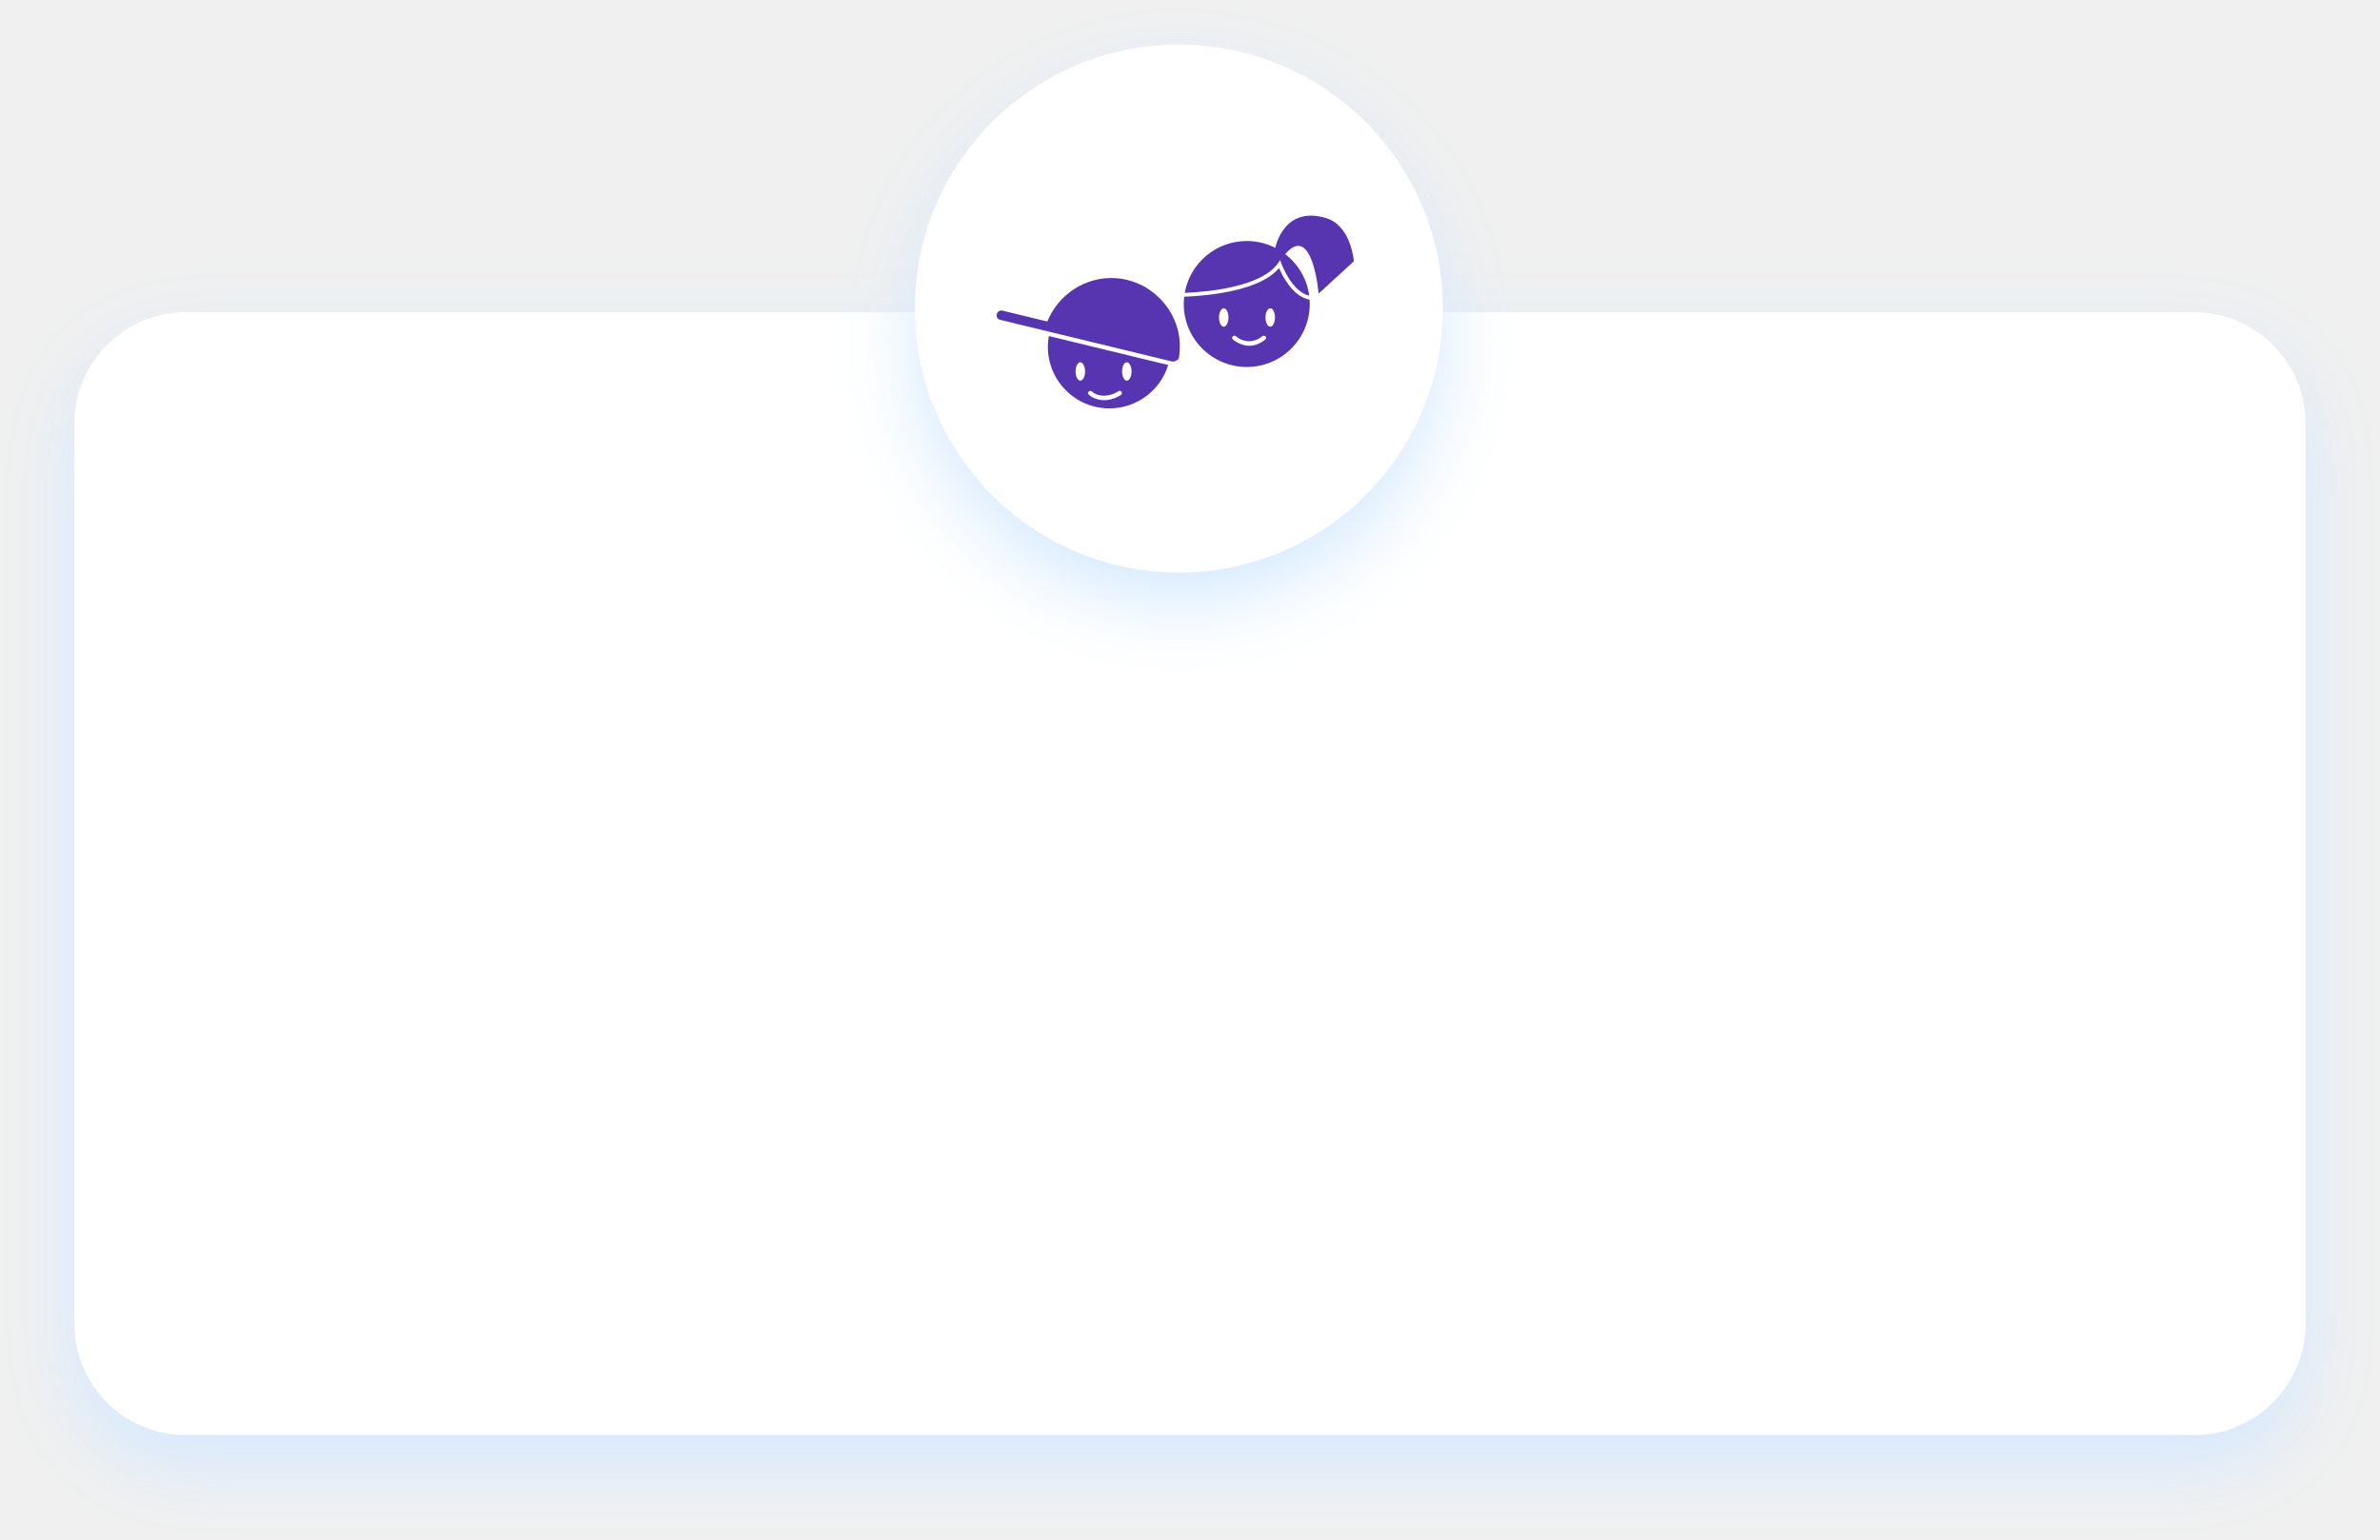
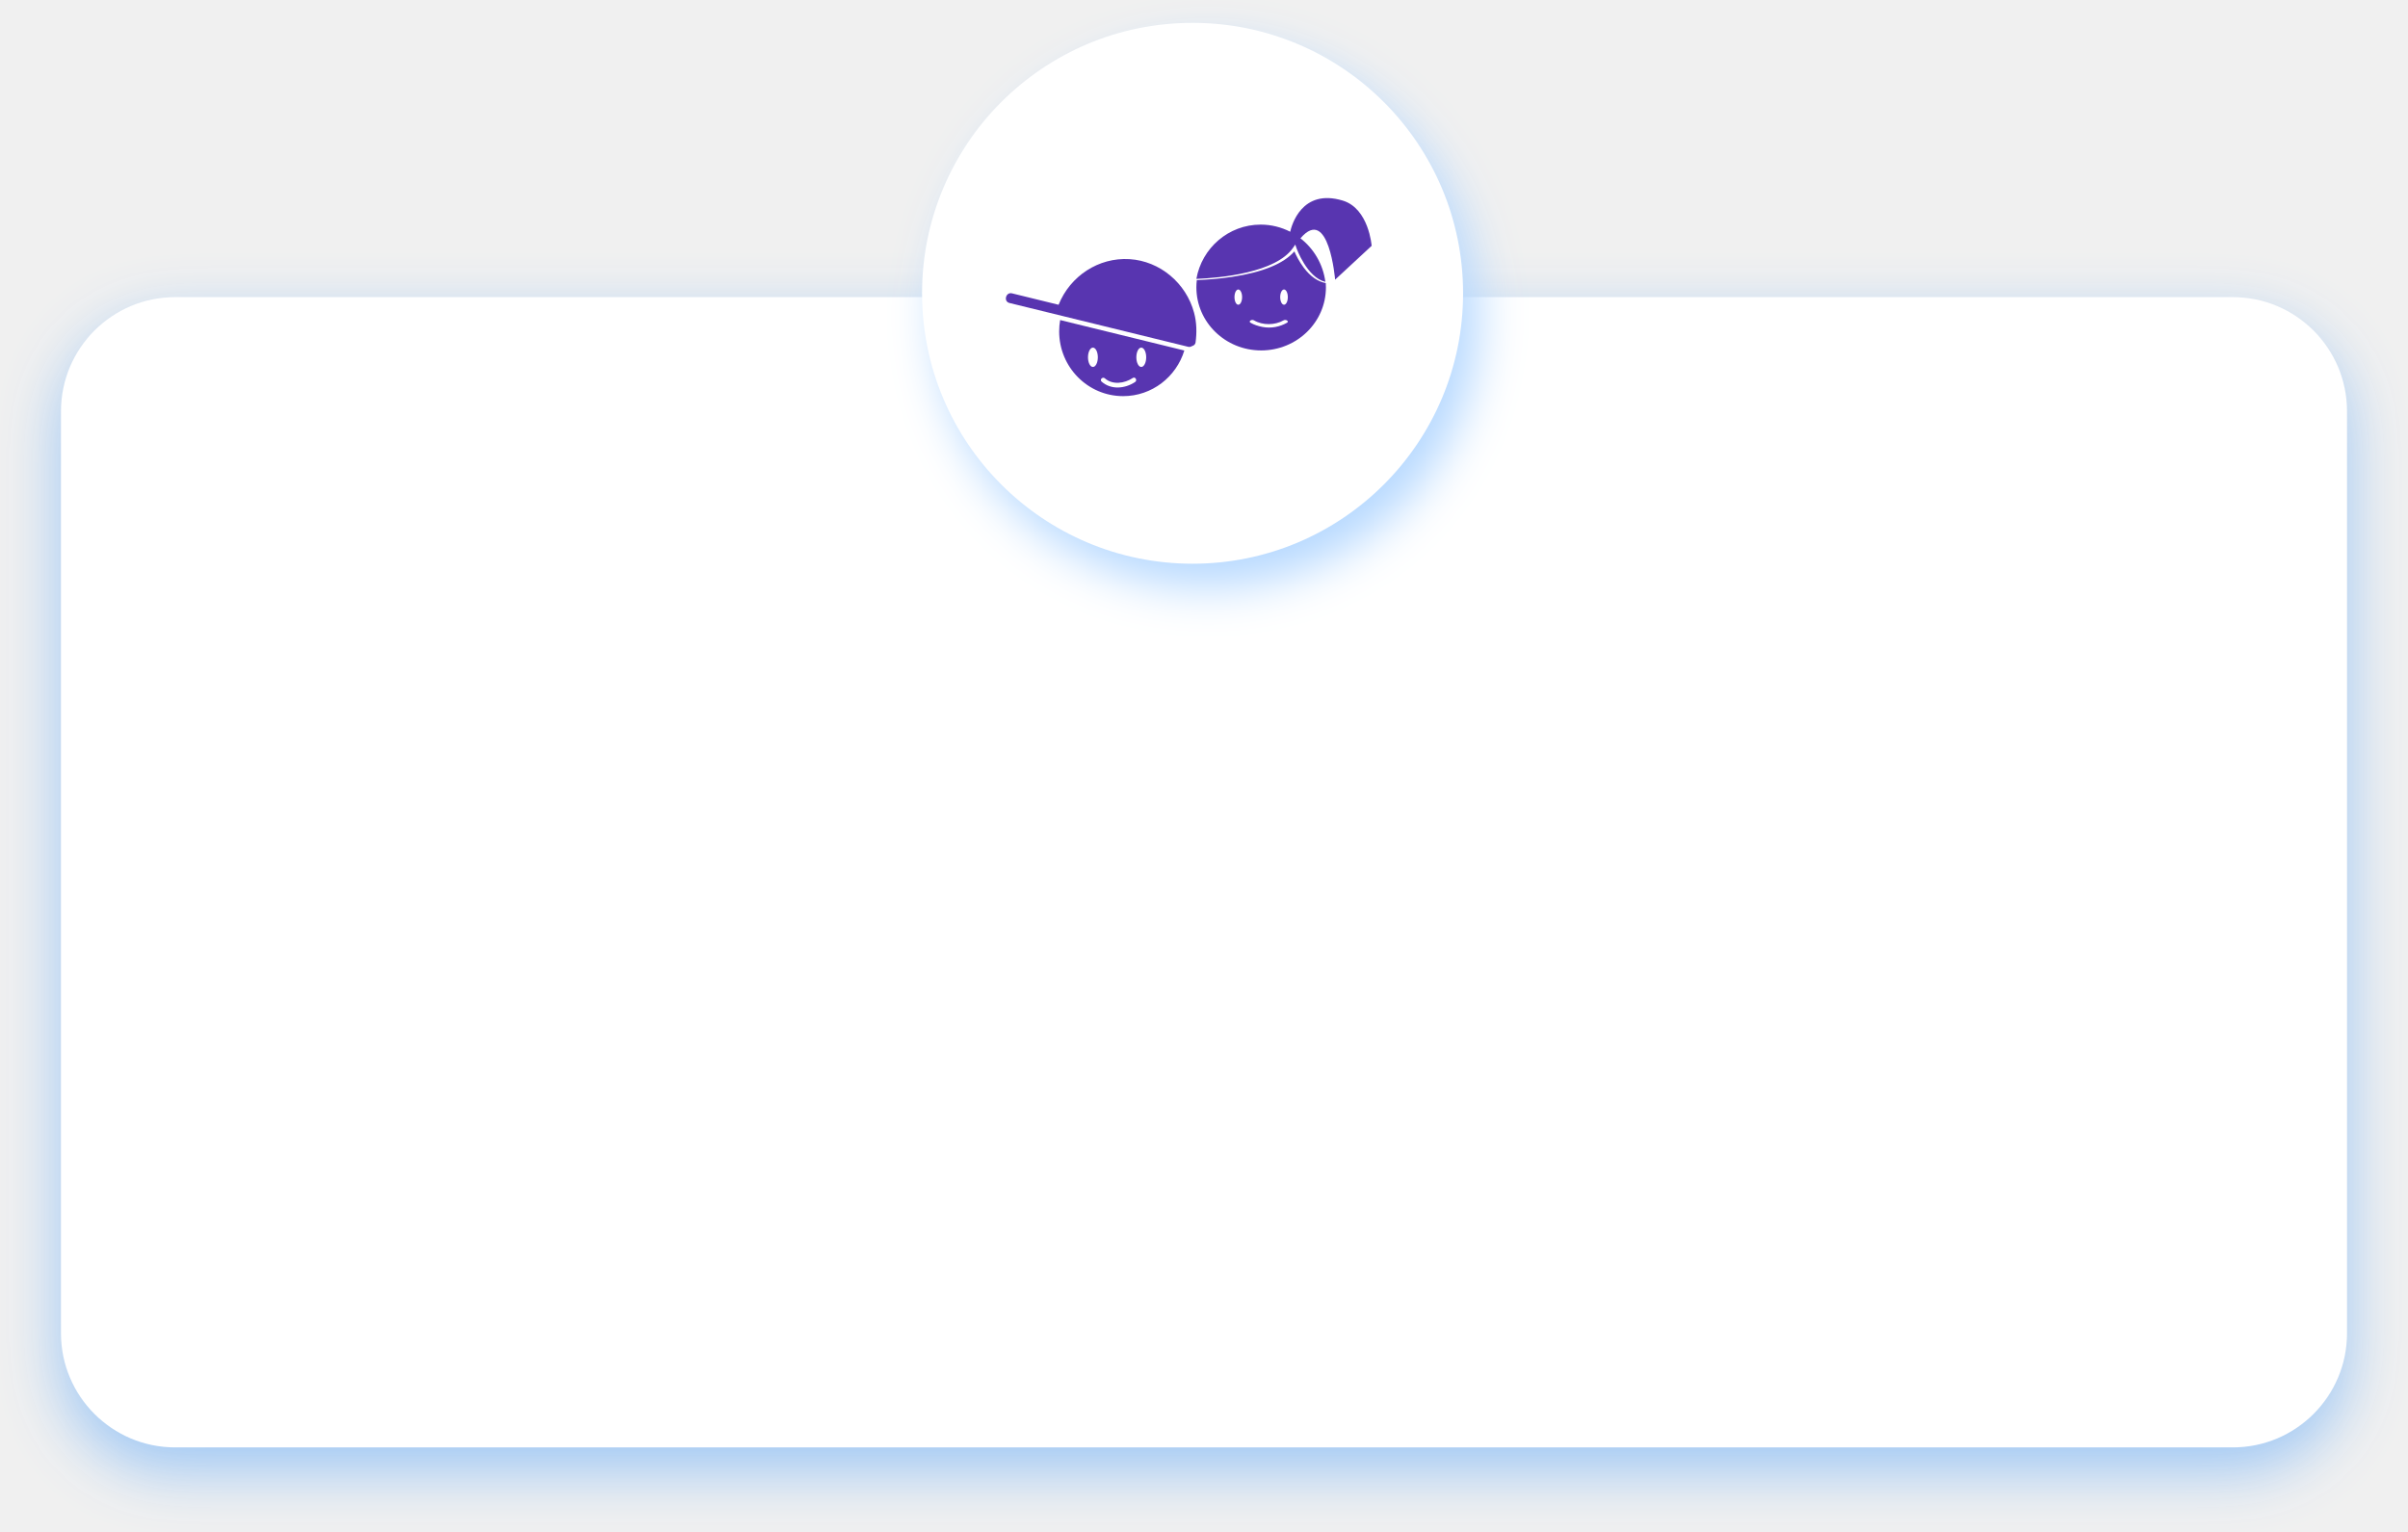
- <svg xmlns="http://www.w3.org/2000/svg" xmlns:xlink="http://www.w3.org/1999/xlink" width="320px" height="207px" viewBox="0 0 320 207" version="1.1">
+ <svg xmlns="http://www.w3.org/2000/svg" xmlns:xlink="http://www.w3.org/1999/xlink" width="316px" height="201px" viewBox="0 0 316 201" version="1.1">
  <defs>
    <rect id="path-1" x="0" y="36" width="300" height="151" rx="15" />
-     <filter x="-5.7%" y="-8.6%" width="111.3%" height="122.5%" filterUnits="objectBoundingBox" id="filter-2">
-       <feOffset dx="0" dy="4" in="SourceAlpha" result="shadowOffsetOuter1" />
-       <feGaussianBlur stdDeviation="5" in="shadowOffsetOuter1" result="shadowBlurOuter1" />
-       <feColorMatrix values="0 0 0 0 0.835   0 0 0 0 0.914   0 0 0 0 1  0 0 0 1 0" type="matrix" in="shadowBlurOuter1" />
+     <filter x="-4.5%" y="-7.0%" width="109.0%" height="117.9%" filterUnits="objectBoundingBox" id="filter-2">
+       <feOffset dx="0" dy="3" in="SourceAlpha" result="shadowOffsetOuter1" />
+       <feGaussianBlur stdDeviation="4" in="shadowOffsetOuter1" result="shadowBlurOuter1" />
+       <feColorMatrix values="0 0 0 0 0.616   0 0 0 0 0.78   0 0 0 0 0.961  0 0 0 1 0" type="matrix" in="shadowBlurOuter1" />
    </filter>
-     <circle id="path-3" cx="35.5" cy="35.5" r="35.5" />
-     <filter x="-23.9%" y="-18.3%" width="147.9%" height="147.9%" filterUnits="objectBoundingBox" id="filter-4">
-       <feOffset dx="0" dy="4" in="SourceAlpha" result="shadowOffsetOuter1" />
-       <feGaussianBlur stdDeviation="5" in="shadowOffsetOuter1" result="shadowBlurOuter1" />
-       <feColorMatrix values="0 0 0 0 0.835   0 0 0 0 0.914   0 0 0 0 1  0 0 0 1 0" type="matrix" in="shadowBlurOuter1" />
+     <circle id="path-3" cx="148.5" cy="35.5" r="35.5" />
+     <filter x="-12.0%" y="-10.6%" width="129.6%" height="129.6%" filterUnits="objectBoundingBox" id="filter-4">
+       <feOffset dx="2" dy="3" in="SourceAlpha" result="shadowOffsetOuter1" />
+       <feGaussianBlur stdDeviation="3" in="shadowOffsetOuter1" result="shadowBlurOuter1" />
+       <feColorMatrix values="0 0 0 0 0.71   0 0 0 0 0.847   0 0 0 0 1  0 0 0 1 0" type="matrix" in="shadowBlurOuter1" />
    </filter>
  </defs>
  <g id="Page-1" stroke="none" stroke-width="1" fill="none" fill-rule="evenodd">
-     <g id="prodeti---desktop" transform="translate(-880, -762)">
+     <g id="prodeti---desktop" transform="translate(-882, -765)">
      <g id="Group-4-Copy-2" transform="translate(890, 768)">
-         <g id="Group-15">
+         <g id="Group-11">
          <g id="Rectangle-5">
            <use fill="black" fill-opacity="1" filter="url(#filter-2)" xlink:href="#path-1" />
            <use fill="#FFFFFF" fill-rule="evenodd" xlink:href="#path-1" />
          </g>
-           <g id="Group-11" transform="translate(113, 0)">
-             <g id="Oval-6-Copy">
-               <use fill="black" fill-opacity="1" filter="url(#filter-4)" xlink:href="#path-3" />
-               <use fill="#FFFFFF" fill-rule="evenodd" xlink:href="#path-3" />
-             </g>
-             <path d="M35.335,38.258 C35.673,39.507 35.701,40.801 35.521,42.076 C35.487,42.315 35.281,42.471 35.055,42.524 C34.924,42.616 34.754,42.656 34.554,42.608 C30.98,41.741 27.405,40.874 23.83,40.007 C19.757,39.02 15.684,38.032 11.611,37.045 C11.56,37.032 11.51,37.02 11.459,37.008 C10.66,36.813 10.991,35.584 11.789,35.777 C13.798,36.264 15.807,36.751 17.816,37.238 C19.306,33.566 22.986,31.158 26.993,31.404 C30.926,31.646 34.311,34.47 35.335,38.258 Z M18.018,39.192 C19.999,39.672 21.98,40.153 23.961,40.633 C27.331,41.45 30.701,42.267 34.072,43.085 C33.031,46.464 29.884,48.921 26.163,48.921 C21.594,48.921 17.89,45.217 17.89,40.648 C17.89,40.151 17.934,39.664 18.018,39.192 Z M22.254,45.19 C22.606,45.19 22.891,44.636 22.891,43.954 C22.891,43.271 22.606,42.718 22.254,42.718 C21.902,42.718 21.617,43.271 21.617,43.954 C21.617,44.636 21.902,45.19 22.254,45.19 Z M28.506,42.718 C28.154,42.718 27.869,43.271 27.869,43.954 C27.869,44.636 28.154,45.189 28.506,45.189 C28.858,45.189 29.143,44.636 29.143,43.954 C29.143,43.271 28.858,42.718 28.506,42.718 Z M27.411,46.599 C26.326,47.314 24.78,47.506 23.798,46.645 C23.51,46.393 23.089,46.812 23.377,47.065 C24.614,48.15 26.413,47.967 27.711,47.112 C28.03,46.902 27.732,46.387 27.411,46.599 Z" id="Combined-Shape" fill="#5835B0" fill-rule="nonzero" />
-             <path d="M55.285,23.323 C58.681,24.343 59.035,29.134 59.035,29.135 L54.295,33.484 C54.295,33.484 53.495,23.886 49.806,28.162 L49.744,28.128 C51.505,29.462 52.728,31.469 53.031,33.767 C50.642,33.202 49.306,29.49 49.29,29.446 L49.126,28.977 L48.841,29.385 C46.599,32.6 39.439,33.254 36.293,33.384 C37,29.42 40.465,26.41 44.633,26.41 C46.012,26.41 47.316,26.742 48.468,27.328 C48.635,26.573 49.932,21.718 55.285,23.323 Z M50.211,32.236 C51.08,33.42 52.055,34.115 53.084,34.298 C53.096,34.491 53.104,34.686 53.104,34.882 C53.104,39.561 49.311,43.353 44.633,43.353 C39.954,43.353 36.161,39.56 36.161,34.882 C36.161,34.55 36.181,34.222 36.218,33.899 C37.354,33.856 39.039,33.745 40.83,33.466 C44.847,32.84 47.584,31.689 48.978,30.041 C49.19,30.542 49.603,31.408 50.211,32.236 Z M41.535,37.933 C41.888,37.933 42.173,37.379 42.173,36.697 C42.173,36.014 41.888,35.461 41.535,35.461 C41.184,35.461 40.899,36.014 40.899,36.697 C40.899,37.379 41.184,37.933 41.535,37.933 Z M47.144,39.635 C47.436,39.386 47.013,38.968 46.724,39.214 C45.686,40.095 44.211,40.122 43.17,39.214 C42.883,38.964 42.461,39.382 42.75,39.635 C43.155,39.988 43.659,40.234 44.171,40.385 C45.252,40.704 46.308,40.344 47.144,39.635 Z M47.788,37.933 C48.14,37.933 48.425,37.38 48.425,36.697 C48.425,36.014 48.14,35.461 47.788,35.461 C47.436,35.461 47.151,36.014 47.151,36.697 C47.151,37.38 47.436,37.933 47.788,37.933 Z" id="Combined-Shape" fill="#5835B0" fill-rule="nonzero" />
+           <g id="Oval-6-Copy">
+             <use fill="black" fill-opacity="1" filter="url(#filter-4)" xlink:href="#path-3" />
+             <use fill="#FFFFFF" fill-rule="evenodd" xlink:href="#path-3" />
          </g>
+           <path d="M148.699,38.054 C149.042,39.336 149.072,40.664 148.889,41.973 C148.855,42.218 148.645,42.379 148.415,42.433 C148.282,42.527 148.11,42.569 147.907,42.519 C144.279,41.629 140.651,40.739 137.023,39.849 C132.889,38.836 128.754,37.822 124.62,36.808 C124.568,36.795 124.518,36.783 124.466,36.77 C123.655,36.571 123.991,35.308 124.801,35.506 C126.84,36.006 128.879,36.506 130.918,37.006 C132.431,33.237 136.166,30.765 140.233,31.018 C144.224,31.266 147.66,34.165 148.699,38.054 Z M131.123,39.012 C133.134,39.505 135.144,39.999 137.155,40.492 C140.576,41.33 143.997,42.17 147.418,43.009 C146.362,46.478 143.167,49 139.391,49 C134.753,49 130.994,45.197 130.994,40.507 C130.994,39.997 131.038,39.497 131.123,39.012 Z M135.423,45.169 C135.78,45.169 136.069,44.601 136.069,43.901 C136.069,43.2 135.78,42.632 135.423,42.632 C135.066,42.632 134.776,43.2 134.776,43.901 C134.776,44.601 135.065,45.169 135.423,45.169 Z M141.768,42.632 C141.411,42.632 141.122,43.199 141.122,43.901 C141.122,44.601 141.411,45.169 141.768,45.169 C142.125,45.169 142.415,44.601 142.415,43.901 C142.415,43.199 142.125,42.632 141.768,42.632 Z M140.657,46.616 C139.555,47.35 137.986,47.548 136.99,46.664 C136.698,46.405 136.27,46.835 136.563,47.095 C137.819,48.208 139.644,48.021 140.962,47.143 C141.285,46.927 140.983,46.399 140.657,46.616 Z" id="Combined-Shape" fill="#5835B0" fill-rule="nonzero" />
+           <path d="M168.207,23.33 C171.642,24.372 172,29.267 172,29.268 L167.206,33.711 C167.206,33.711 166.397,23.905 162.666,28.274 L162.603,28.239 C164.384,29.602 165.622,31.653 165.927,34 C163.511,33.423 162.161,29.631 162.145,29.586 L161.979,29.107 L161.69,29.523 C159.423,32.808 152.182,33.476 149,33.609 C149.715,29.559 153.219,26.484 157.434,26.484 C158.83,26.484 160.148,26.823 161.313,27.421 C161.482,26.65 162.793,21.69 168.207,23.33 Z M163.097,32.144 C163.969,33.3 164.947,33.978 165.98,34.158 C165.992,34.346 166,34.536 166,34.727 C166,39.296 162.195,43 157.5,43 C152.805,43 149,39.296 149,34.727 C149,34.403 149.019,34.083 149.057,33.768 C150.196,33.725 151.888,33.617 153.685,33.345 C157.715,32.734 160.462,31.609 161.86,30 C162.073,30.489 162.487,31.335 163.097,32.144 Z M154.499,37 C154.776,37 155,36.552 155,36 C155,35.448 154.776,35 154.499,35 C154.223,35 154,35.448 154,36 C154,36.552 154.223,37 154.499,37 Z M160.893,39.364 C161.211,39.182 160.75,38.876 160.435,39.056 C159.304,39.702 157.697,39.721 156.564,39.056 C156.25,38.873 155.791,39.18 156.106,39.364 C156.547,39.624 157.096,39.804 157.654,39.914 C158.832,40.148 159.982,39.884 160.893,39.364 Z M160.501,37 C160.777,37 161,36.552 161,36 C161,35.448 160.777,35 160.501,35 C160.224,35 160,35.448 160,36 C160,36.552 160.224,37 160.501,37 Z" id="Combined-Shape" fill="#5835B0" fill-rule="nonzero" />
        </g>
      </g>
    </g>
  </g>
</svg>
